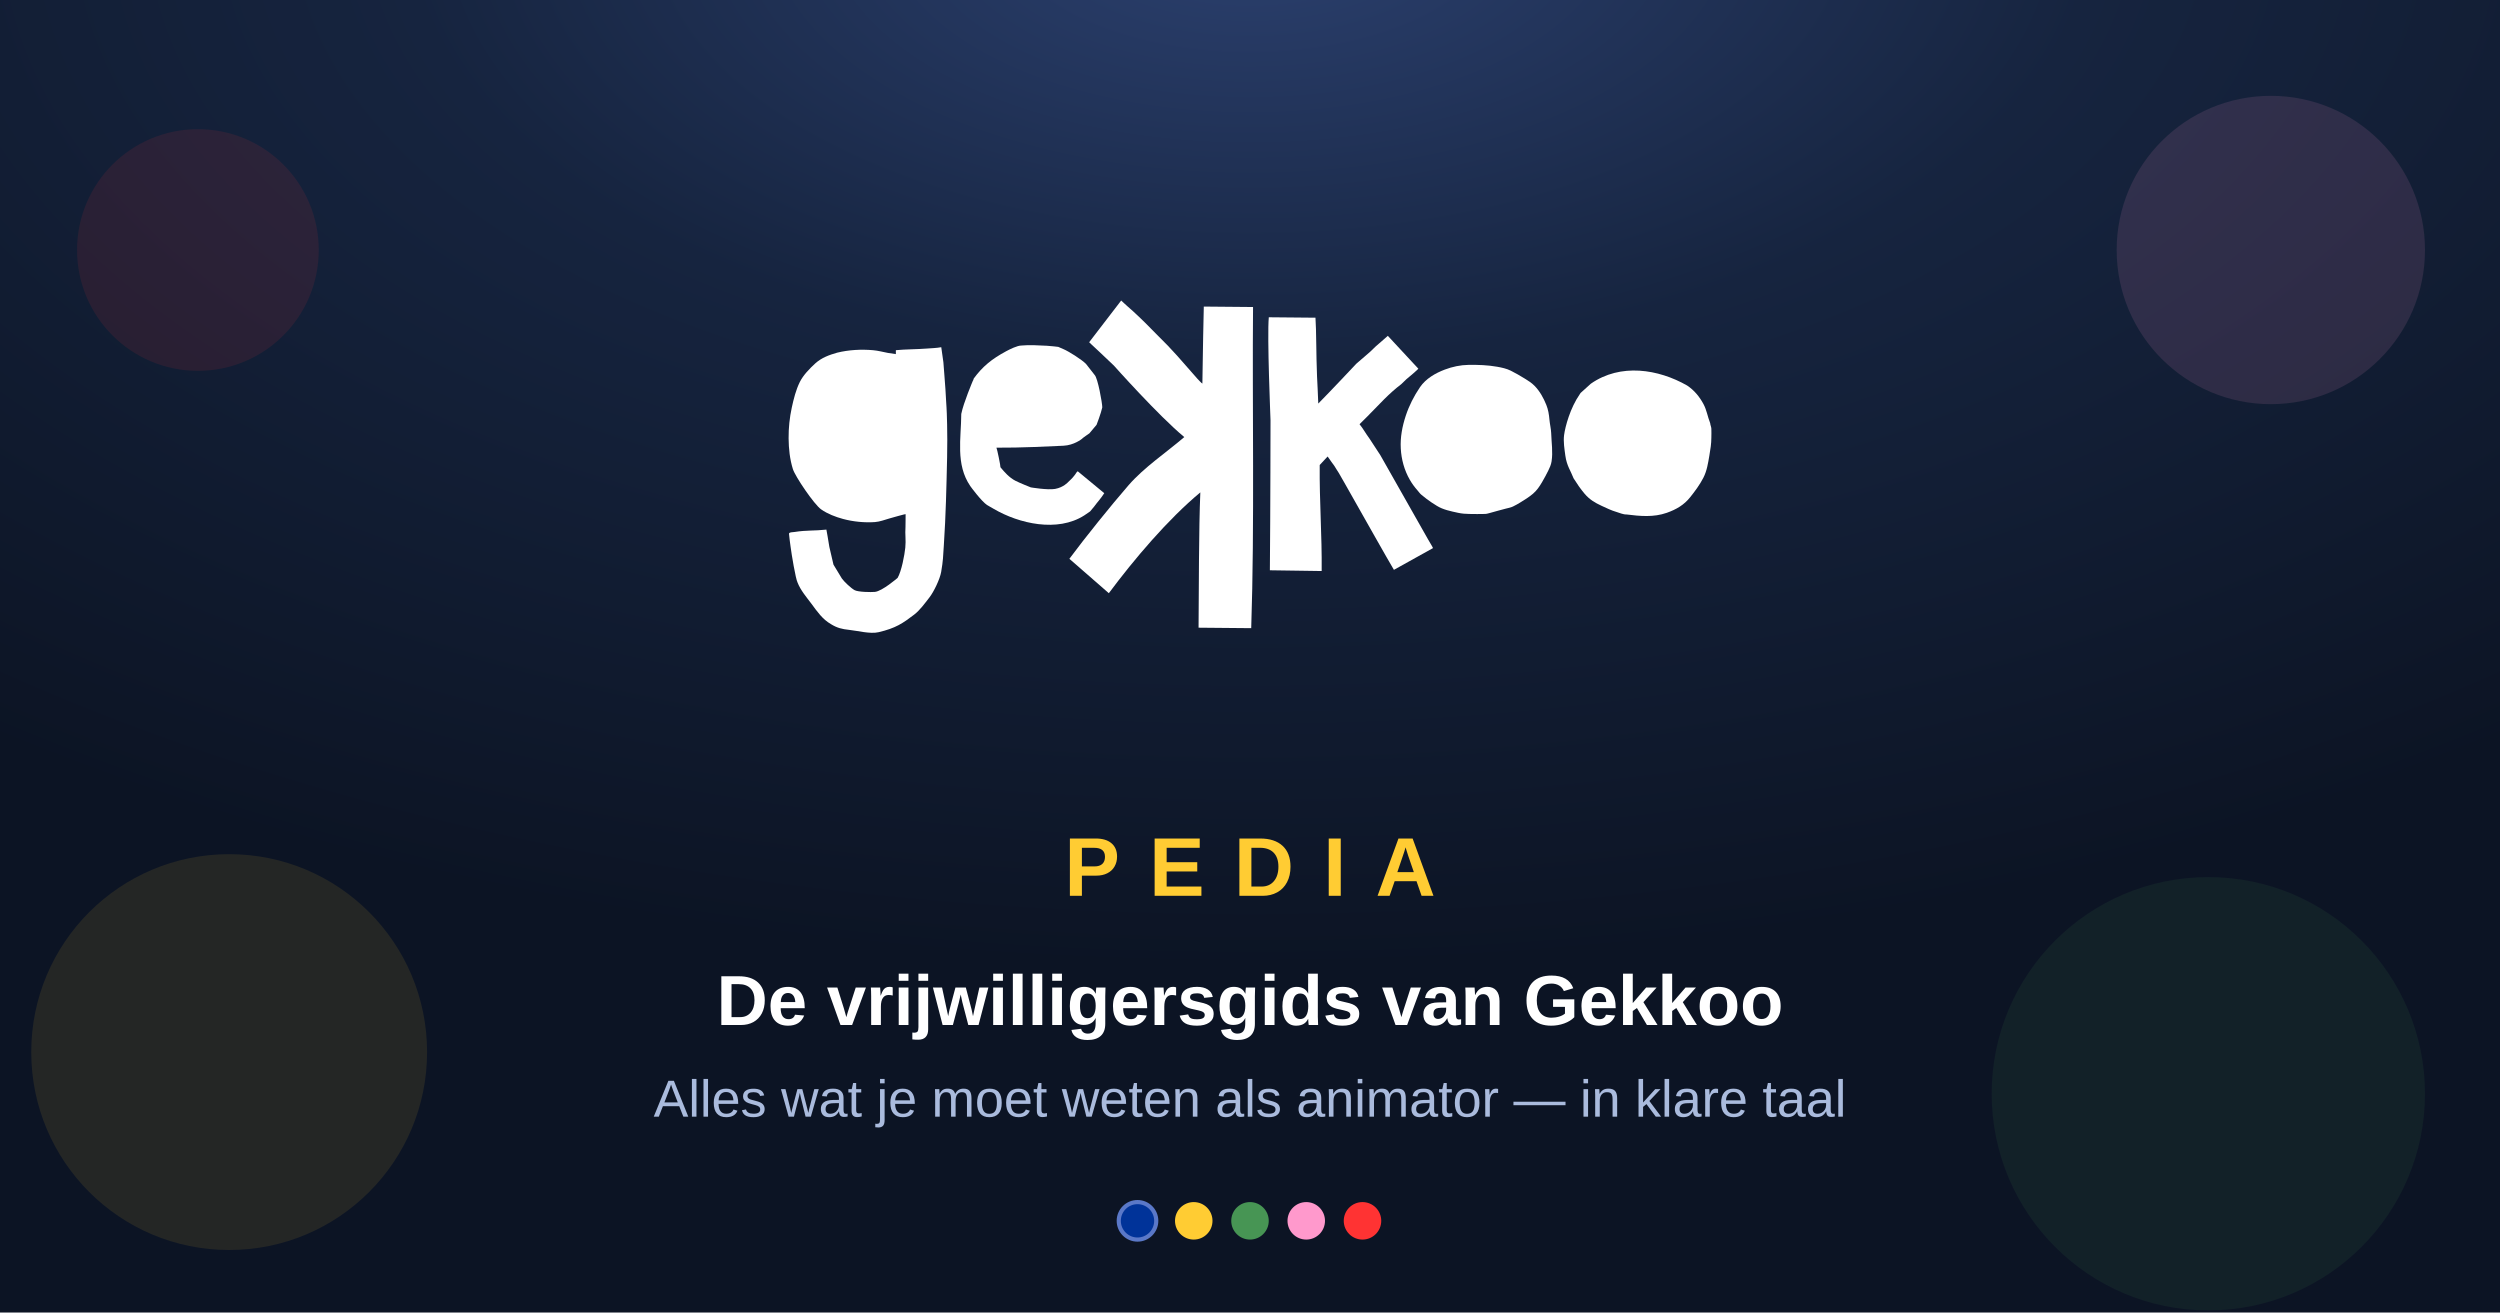
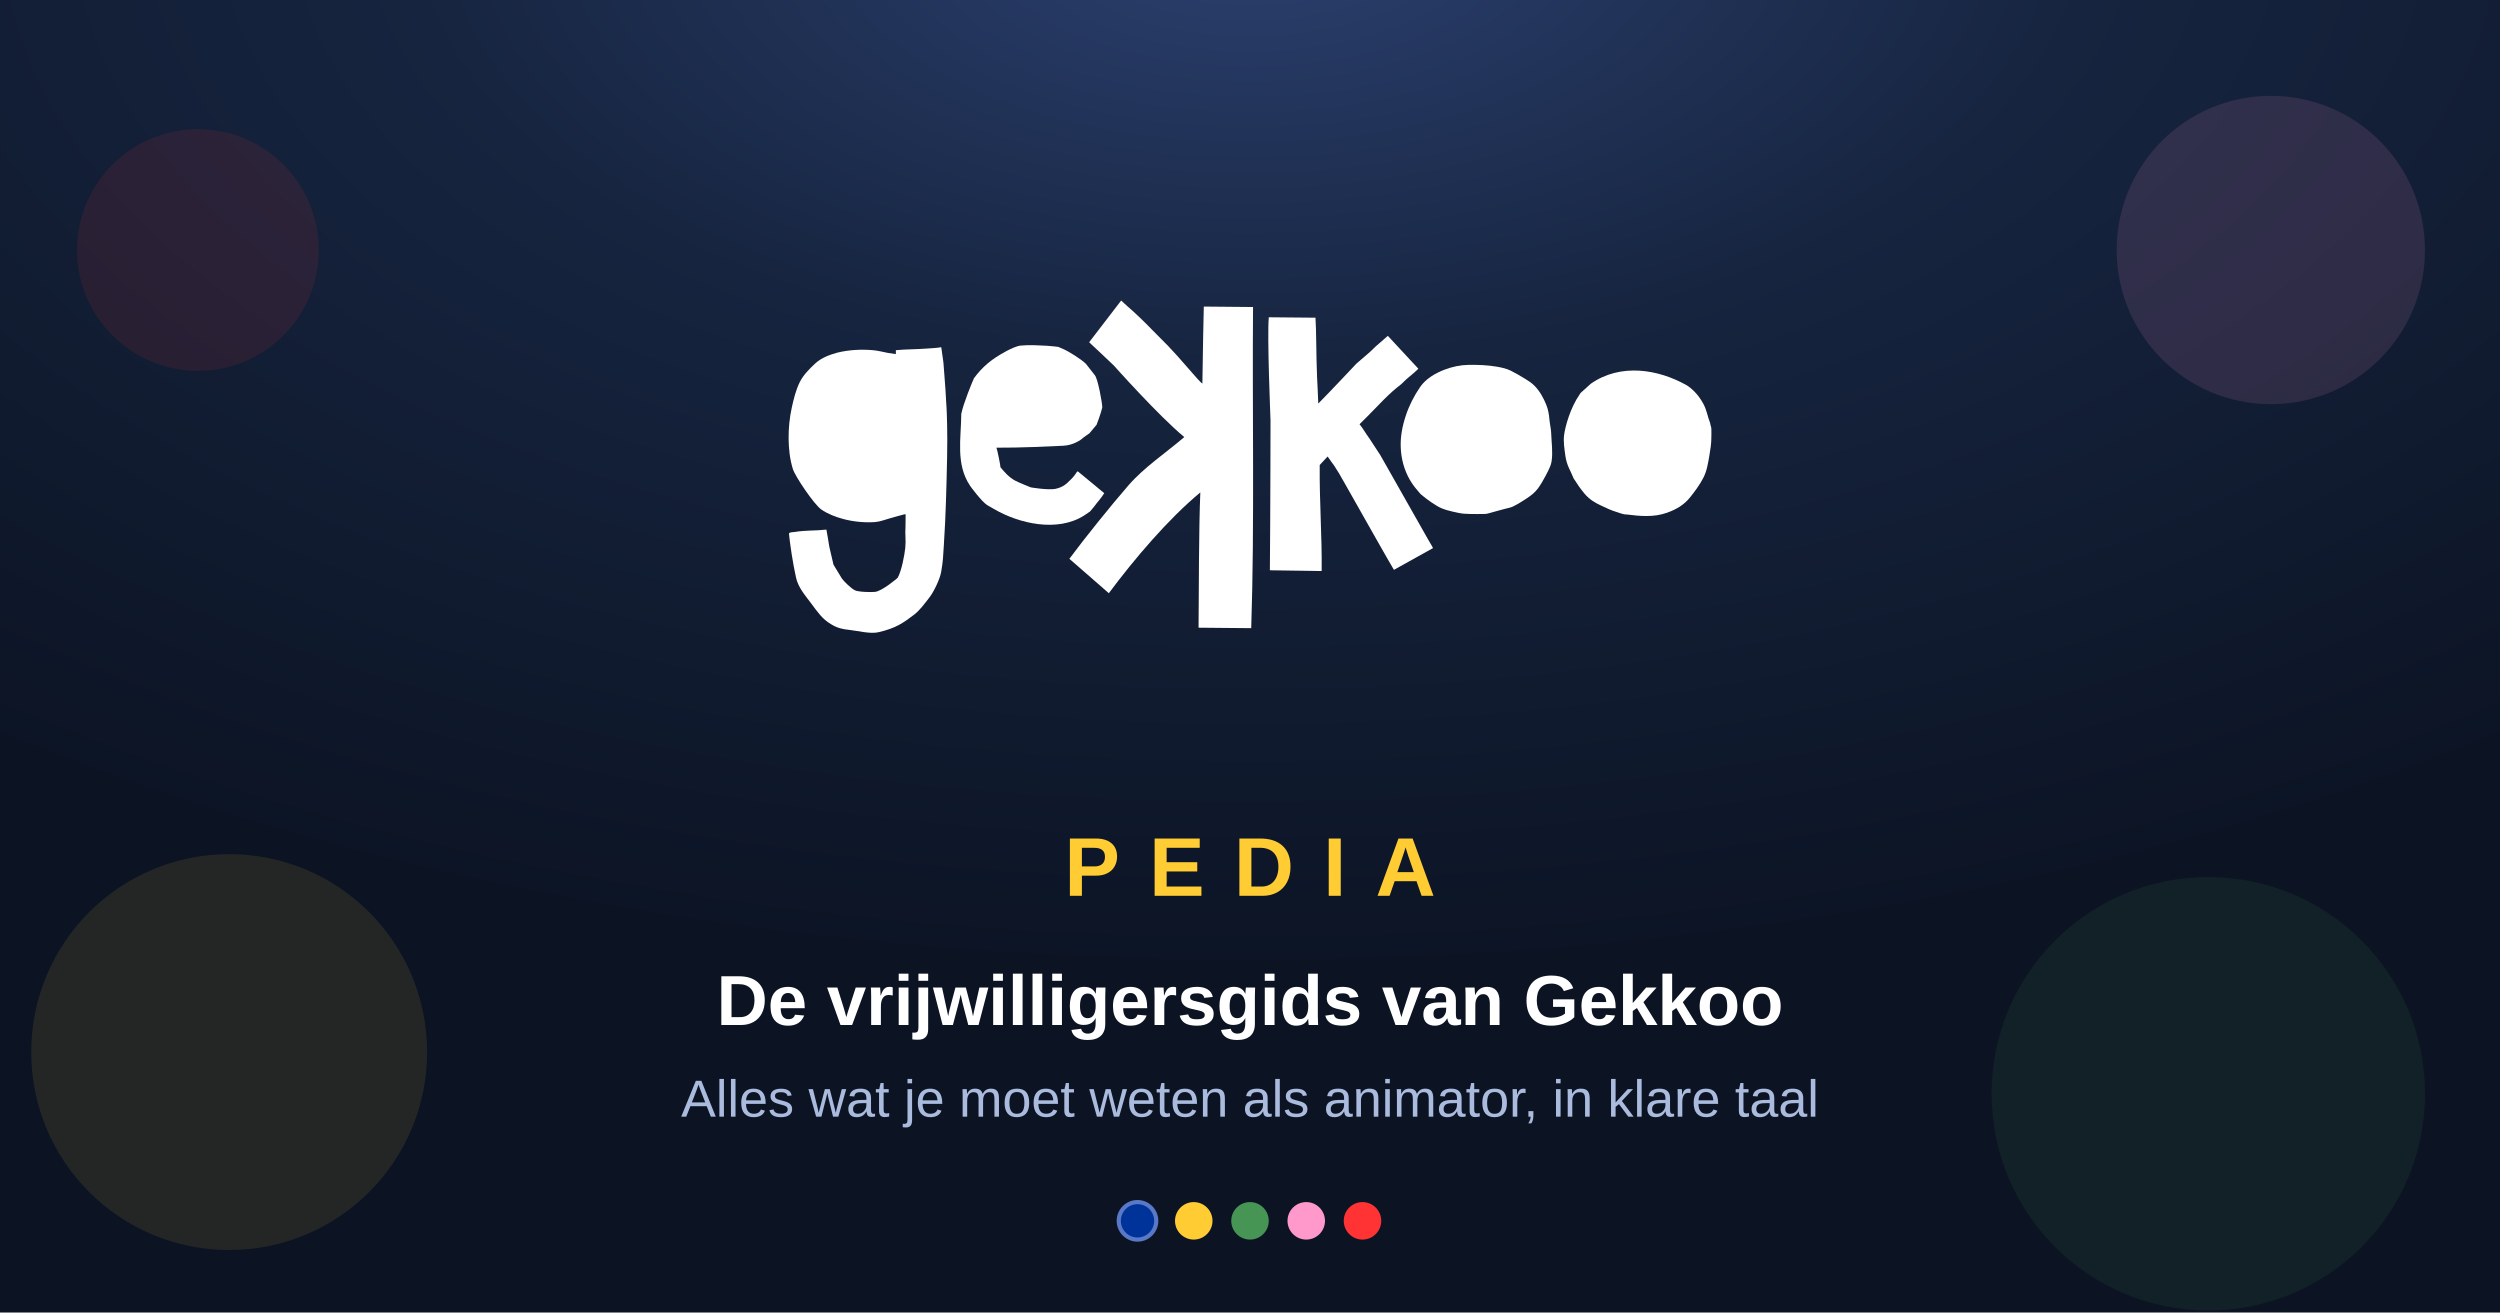
<svg xmlns="http://www.w3.org/2000/svg" width="1200" height="630" viewBox="0 0 1200 630">
  <defs>
    <radialGradient id="glow" cx="50%" cy="-6%" r="80%">
      <stop offset="0%" stop-color="#2c4170" />
      <stop offset="42%" stop-color="#16243f" />
      <stop offset="100%" stop-color="#0c1424" />
    </radialGradient>
  </defs>
  <rect width="1200" height="630" fill="url(#glow)" />
  <circle cx="110" cy="505" r="95" fill="#FFCC33" opacity="0.10" />
  <circle cx="1090" cy="120" r="74" fill="#FF99CC" opacity="0.12" />
  <circle cx="1060" cy="525" r="104" fill="#479554" opacity="0.10" />
  <circle cx="95" cy="120" r="58" fill="#FF3333" opacity="0.10" />
  <g transform="translate(350,74) scale(0.50)" fill="#ffffff">
    <path d="m207.58,225.16c-.71-8.02-1.16-17.39-1.93-25.41-.18-1.78-2.04-14.44-2.04-14.44-4.6.87-9.48.94-14.14,1.32-8.61.7-20.13.65-29.44,1.54,0,0-.01,2.8-.02,3.78,0,0-6.77-.99-7.61-1.15-4.79-.91-9.41-2.18-14.28-2.61-11.35-1.01-23.31-.34-34.38,2.36-7.71,2.18-15.03,4.86-21.02,10.27-5.45,4.97-11.61,11.29-14.91,17.93-3.73,7.54-5.91,16.27-7.67,24.4-2.13,9.75-3.16,19.72-3.08,29.71.09,9.95,1.15,19.89,4.1,29.43,2.2,7.13,20.38,33.93,27.07,38.66,6.14,4.36,13.9,7.31,21.18,9.27,9.68,2.6,20.44,3.67,30.47,2.98,4.82-.35,9.47-2.21,14.08-3.52,1.04-.28,15.43-4.45,15.42-4.04-.11,2.26.06,9.93-.11,12.17-.56,7.46.58,12.46-.18,19.92-.74,7.16-3.57,22.44-7.38,29.05,0,0-14.8,12.77-21.81,13.44-3.72.36-16.04.17-19.44-1.65-3.46-1.84-10.06-8.12-12.24-11.18l-8.09-13.35-3.95-16.98c-.74-5.29-2.85-16.64-2.85-16.64-11.8,1.31-18.75.42-30.49,2.26-1.3.19-5.54.15-5.4,1.77.36,4.15.97,8.28,1.52,12.4.94,7.32,4.77,30.57,6.7,34.41,2.89,7.43,8.69,14.17,13.42,20.47,5.4,7.34,10.5,14.77,18.61,19.43,5.83,3.63,10.73,4.83,17.43,5.51,8.16.84,20.29,4.14,28.27,2.25,16.52-3.86,23.26-8.53,34.19-16.86,5.66-4.35,10.21-10.82,14.65-16.49,4.25-5.41,10.09-17.69,11.27-24.38,1.96-11.34,1.84-14.62,2.61-26.12,1.87-27.99,2.5-56.08,3.12-84.13.53-22.81-.33-44.72-.56-47.46-.48-5.69-.23-5.72-1.08-18.33" />
    <path d="m346.46,343l3.96-4.73c2.77-3.92,6.1-7.22,9.68-12.81-8.89-7.35-16.61-13.72-25.49-21.06-2.37,1.85-1.05,2.9-9.11,10.31,0,0-4.5,5.22-12.63,6.65-7.19,1.27-23.28-1.47-23.28-1.47,0,0-10.45-4.1-14.85-6.38-5.87-3.05-10.41-8.23-14.31-12.95.3-.6-3.33-18.16-3.77-18.49v-.3c22.04.2,53.94-1.35,64.24-1.87,10.16-.48,17.53-6.43,17.53-6.43.26-.61,7.39-5.46,7.39-5.46l6.89-8.21s4.25-10.95,5.48-16.72c.04-4.03-4.34-28.23-7.31-31.08l-8.34-10.67c-4.07-4.16-16.79-12.2-21.9-14.28l-4.7-2.04s-7.75-.95-10.88-1.08c-8.75-.35-16.24-1-24.45-.22-3.9-.04-11.27,3.62-14.67,5.46-13.99,7.54-22.79,14.78-31.15,26.23,0,0-.55,2.05-.89,2.25,0,0-8.98,21.12-11.08,31.73-.1,23.37-5.67,48.37,8.7,69.32.91,1.32,10.54,14.32,16.01,18.12l6.5,3.72c24.15,14.17,61.17,22.75,86.89,6.24l5.53-3.78Z" />
    <path d="m454.3,220.27c-.48,0-4.68-4.54-4.68-4.54-15.84-17.93-22.68-26.56-39.8-43.28l-10.38-10.51s-10.44-10.3-17.13-15.94c-.43-.48-5.97-5.31-5.97-5.5l-30.78,40.09c.64.44,1.2.93,1.67,1.53,0,0,15.32,14.23,22.1,20.84,0,0,42.96,48.29,67.59,68.63-17.43,14.95-38.5,28.96-53.5,46.22-16.66,19.17-41.72,50.26-56.83,70.64l37.88,33.02c24.12-32.38,56.67-70.87,87.85-96.78-1.5,33.97-1.39,95.91-1.7,129.89l50.55.46c3.31-99.47.89-214.39,1.75-308.3l-47.29-.43-.02,1.89s-1.11,48.07-1.33,72.1" />
    <path d="m789.16,268.08c-.17-4.5-1.33-8.92-1.72-13.41-.42-4.86-1.16-9.44-2.98-13.98-2.69-6.67-6.23-13.13-11.32-18.32-2.73-2.8-5.97-4.84-9.29-6.88-4.39-2.73-8.91-5.34-13.55-7.65-4.02-2-8.6-2.98-13-3.76-9.07-1.62-18.2-1.91-27.4-1.8-7.73.09-15.65,1.76-22.88,4.51-9.16,3.47-18.24,8.74-23.84,16.92-5.78,8.49-10.47,17.73-13.67,27.47-3.35,10.17-5.34,20.62-4.76,31.35.55,10.51,3.37,20.84,8.64,30.01,2.09,3.63,4.54,7.03,7.34,10.16,1.23,1.39,2.44,3.21,3.88,4.34,1.65,1.32,3.31,2.63,4.97,3.95,3.11,2.44,6.39,4.46,9.77,6.59,6.11,3.81,13.41,5.18,20.4,6.72,3.68.79,7.16,1.07,10.9,1.1,4.97.05,9.95.17,14.93-.01,1.73-.05,3.27-.57,4.93-1,2.55-.72,5.13-1.41,7.66-2.13,2.49-.69,4.98-1.34,7.47-1.99,2.29-.61,4.76-1,6.89-2.06,2.32-1.15,4.6-2.38,6.8-3.75,4.26-2.57,8.51-5.24,12.32-8.46,3.74-3.16,6.28-6.99,8.73-11.15,2.09-3.58,4.08-7.25,5.93-10.99,1.44-2.88,2.71-5.75,3.2-8.93,1.39-8.93-.07-17.91-.36-26.84-.19-4.65.14,4.6,0,0" />
    <path d="m941.75,258.17c-2.45-6.12-3.26-12.42-6.47-18.38-3.78-6.97-8.82-13.17-15.66-17.71-27.53-15.72-63.84-21.66-92.42-1.72l-9.82,8.87-.67,1.02c-9.41,13.46-14.1,31.34-15.17,39.31-.86,6.46.34,13.51,1.2,19.93,1.32,9.67,5.22,14.66,7.89,21.69,3.24,5.17,6.67,10.2,10.66,14.9,4.71,5.5,9.66,8.45,16.33,11.55,4.57,2.11,9.29,4.43,14.18,5.84,2.72.81,6.68,2.57,9.57,2.41,13.11,1.66,26.15,2.87,38.78-1.59,9.15-3.24,16.58-7.58,22.46-15.01,4.62-5.79,9.18-11.96,12.55-18.49,3.51-6.78,4.58-14.17,5.84-21.49,1.01-5.85,1.91-11.38,1.9-17.33.01-2.82.15-5.66,0-8.48-.09-1.83-1.04-3.56-1.13-5.3-.2-.5.03.53,0,0" />
    <path d="m670.94,369.81c-11.82-21.01-45.83-80.86-45.83-80.86,0,0-10.03-15.2-10.5-16.05-3.37-4.46-5.9-9.3-9.45-13.67,7.81-7.61,9.88-9.88,9.88-9.88l13.81-14.12c5.13-5.09,10.64-10.1,16.39-14.45.24-.23,5.1-4.93,5.1-4.93,0,0,8.08-6.57,11.29-9.87l-29.32-31.59c-2.54,2.38-11.3,9.86-11.3,9.86,0,0-4.92,4.75-5.53,5.32l-13.4,11.59s-25.5,27.17-36.54,38.26c.02-2.27-1.18-25.97-1.18-25.97-.9-21.47-.62-44.12-1.51-56.46l-44.8-.41c-1.73,18.45,1.66,97.76,1.65,98.95,0,0-.09,85.84-.62,143.93l49.73.73c.32-35-2.21-66.77-1.89-101.78l7.6-8.17c2,2.99,6.43,8.97,6.43,8.97.35.37,3.18,5.38,4.27,6.8l5.33,9.29,29.15,51.53c5.09,9.13,18.24,31.97,18.46,32.22l37.53-20.88c-.37-1.01-.84-1.5-1.2-2.3,0,0-2.34-3.92-3.56-6.07" />
  </g>
  <text x="600" y="430" text-anchor="middle" font-family="Arial, Helvetica, sans-serif" font-weight="700" font-size="40" letter-spacing="14" fill="#FFCC33">PEDIA</text>
  <text x="600" y="492" text-anchor="middle" font-family="Arial, Helvetica, sans-serif" font-weight="700" font-size="34" fill="#ffffff">De vrijwilligersgids van Gekkoo</text>
-   <text x="600" y="536" text-anchor="middle" font-family="Arial, Helvetica, sans-serif" font-weight="400" font-size="25" fill="#aabbdd">Alles wat je moet weten als animator — in klare taal</text>
+   <text x="600" y="536" text-anchor="middle" font-family="Arial, Helvetica, sans-serif" font-weight="400" font-size="25" fill="#aabbdd">Alles wat je moet weten als animator, in klare taal</text>
  <g>
    <circle cx="546" cy="586" r="9" fill="#003399" stroke="#5a78c8" stroke-width="2" />
    <circle cx="573" cy="586" r="9" fill="#FFCC33" />
    <circle cx="600" cy="586" r="9" fill="#479554" />
    <circle cx="627" cy="586" r="9" fill="#FF99CC" />
    <circle cx="654" cy="586" r="9" fill="#FF3333" />
  </g>
</svg>
